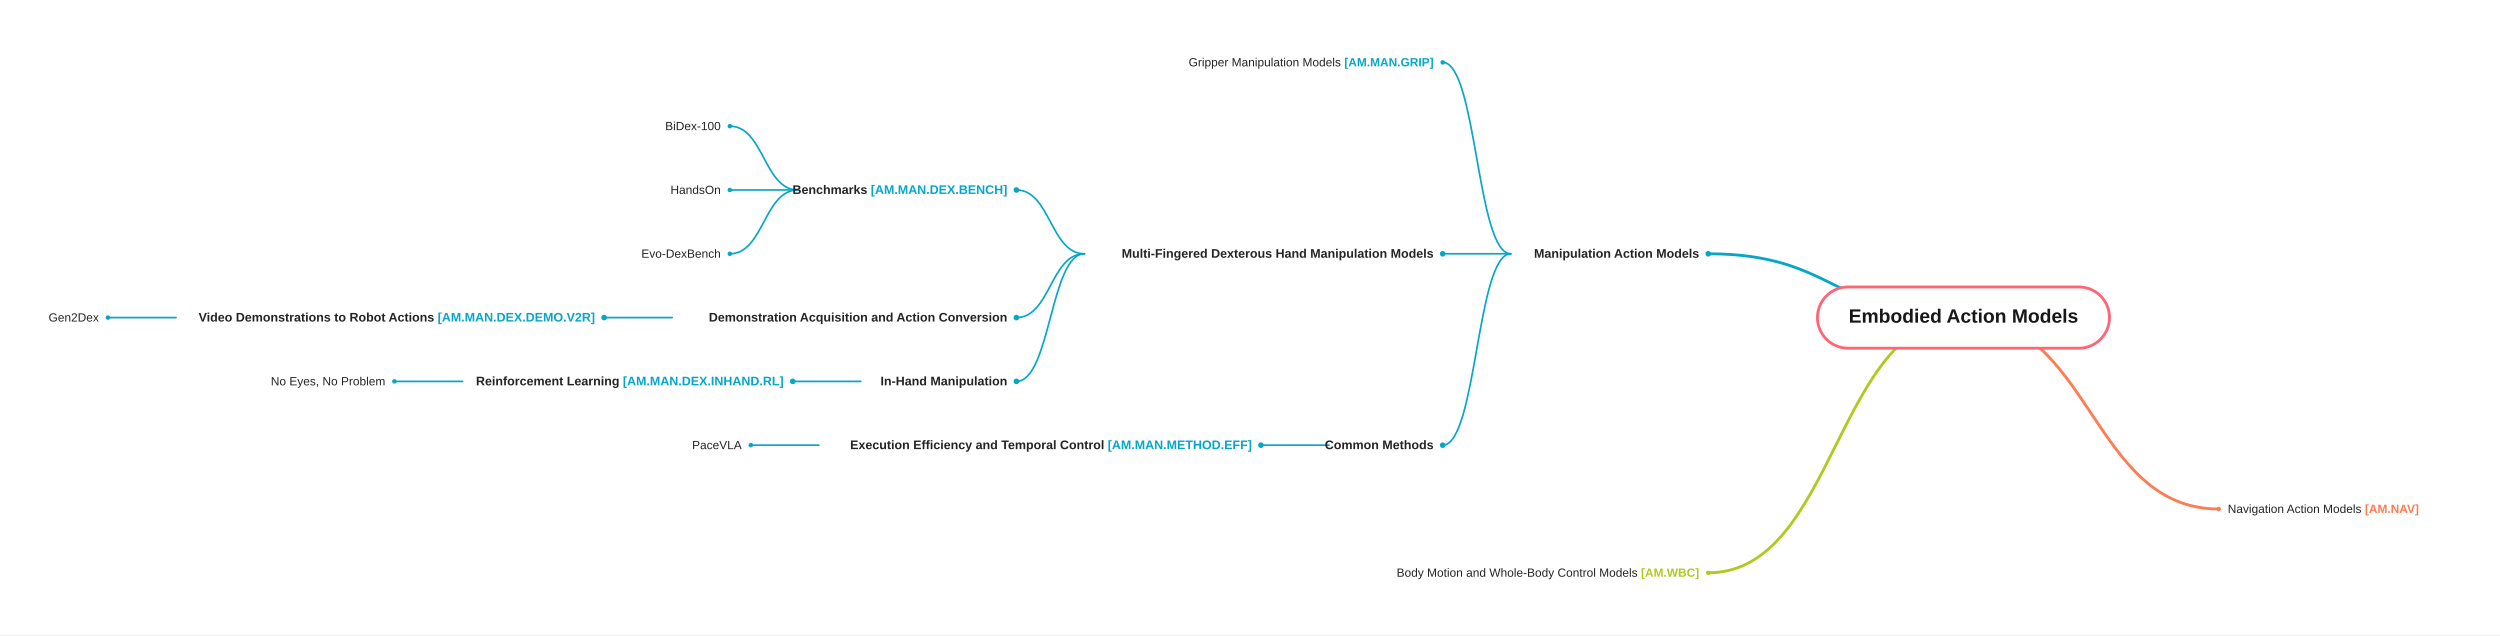
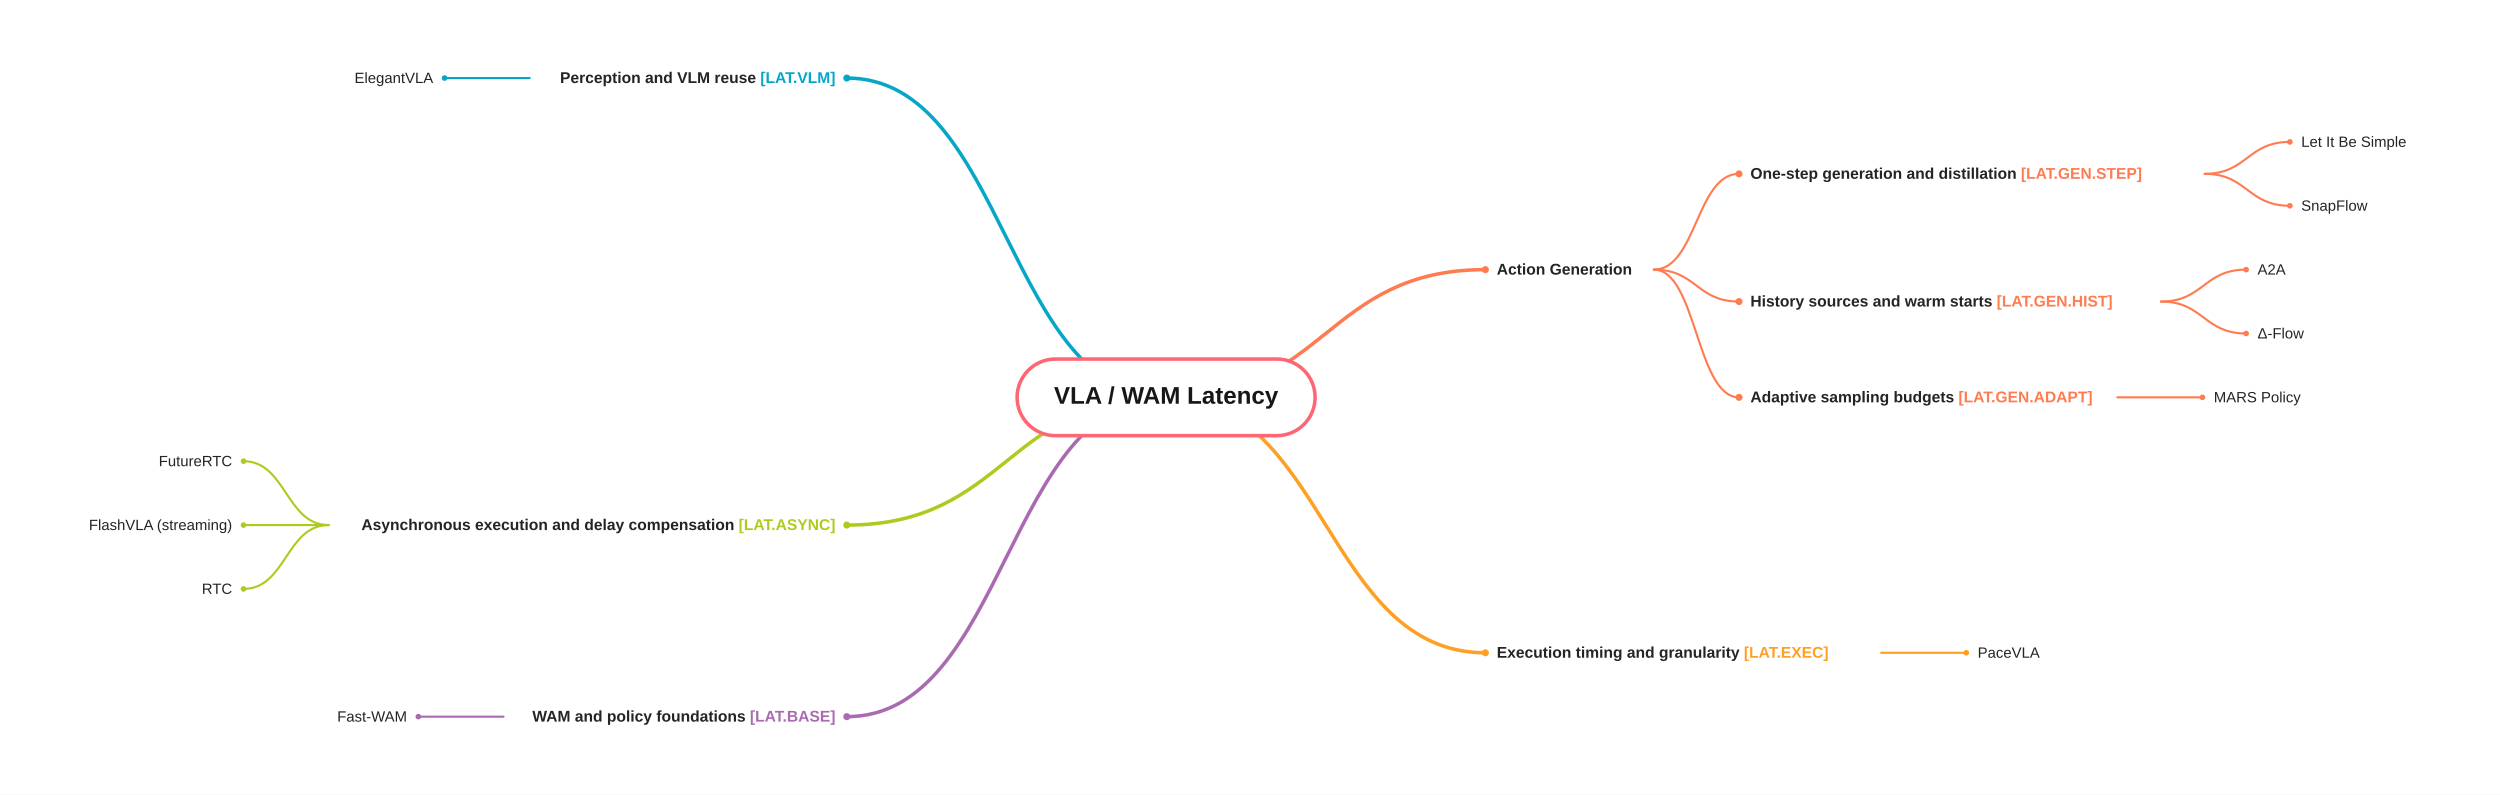
- <svg xmlns="http://www.w3.org/2000/svg" viewBox="-1662.24 0 4408.32 1120.0" role="img" aria-labelledby="title desc">
-   <rect x="-1662.24" width="4408.32" height="1120.0" fill="#ffffff" />
+ <svg xmlns="http://www.w3.org/2000/svg" viewBox="156.56 0 3523.36 1120.0" role="img" aria-labelledby="title desc">
+   <rect x="156.56" width="3523.36" height="1120.0" fill="#ffffff" />
  <g fill="none" stroke-linecap="round" stroke-linejoin="round">
-     <path d="M 1800 560.0 C 1575.0 560.0, 1575.0 447.5, 1350 447.5" stroke="#05a6c7" stroke-width="5" />
-     <path d="M 1001.68 447.5 C 941.68 447.5, 941.68 110.0, 881.68 110.0" stroke="#05a6c7" stroke-width="3" />
-     <path d="M 1001.68 447.5 C 941.68 447.5, 941.68 447.5, 881.68 447.5" stroke="#05a6c7" stroke-width="3" />
-     <path d="M 250 447.5 C 190 447.5, 190 335.0, 130 335.0" stroke="#05a6c7" stroke-width="3" />
-     <path d="M -255.28 335.0 C -315.28 335.0, -315.28 222.5, -375.28 222.5" stroke="#05a6c7" stroke-width="3" />
-     <path d="M -255.28 335.0 C -315.28 335.0, -315.28 335.0, -375.28 335.0" stroke="#05a6c7" stroke-width="3" />
-     <path d="M -255.28 335.0 C -315.28 335.0, -315.28 447.5, -375.28 447.5" stroke="#05a6c7" stroke-width="3" />
-     <path d="M 250 447.5 C 190 447.5, 190 560.0, 130 560.0" stroke="#05a6c7" stroke-width="3" />
-     <path d="M -477.04 560.0 C -537.04 560.0, -537.04 560.0, -597.04 560.0" stroke="#05a6c7" stroke-width="3" />
-     <path d="M -1351.92 560.0 C -1411.92 560.0, -1411.92 560.0, -1471.92 560.0" stroke="#05a6c7" stroke-width="3" />
-     <path d="M 250 447.5 C 190 447.5, 190 672.5, 130 672.5" stroke="#05a6c7" stroke-width="3" />
-     <path d="M -144.4 672.5 C -204.4 672.5, -204.4 672.5, -264.4 672.5" stroke="#05a6c7" stroke-width="3" />
-     <path d="M -846.8 672.5 C -906.8 672.5, -906.8 672.5, -966.8 672.5" stroke="#05a6c7" stroke-width="3" />
-     <path d="M 1001.68 447.5 C 941.68 447.5, 941.68 785.0, 881.68 785.0" stroke="#05a6c7" stroke-width="3" />
-     <path d="M 681.2 785.0 C 621.2 785.0, 621.2 785.0, 561.2 785.0" stroke="#05a6c7" stroke-width="3" />
-     <path d="M -218.32 785.0 C -278.32 785.0, -278.32 785.0, -338.32 785.0" stroke="#05a6c7" stroke-width="3" />
-     <path d="M 1800 560.0 C 2025.0 560.0, 2025.0 897.5, 2250 897.5" stroke="#ff7b50" stroke-width="5" />
-     <path d="M 1800 560.0 C 1575.0 560.0, 1575.0 1010.0, 1350 1010.0" stroke="#b1c91e" stroke-width="5" />
+     <path d="M 1800 560.0 C 1575.0 560.0, 1575.0 110.0, 1350 110.0" stroke="#05a6c7" stroke-width="5" />
+     <path d="M 903.12 110.0 C 843.12 110.0, 843.12 110.0, 783.12 110.0" stroke="#05a6c7" stroke-width="3" />
+     <path d="M 1800 560.0 C 2025.0 560.0, 2025.0 380.0, 2250 380.0" stroke="#ff7b50" stroke-width="5" />
+     <path d="M 2487.44 380.0 C 2547.44 380.0, 2547.44 245.0, 2607.44 245.0" stroke="#ff7b50" stroke-width="3" />
+     <path d="M 3263.76 245.0 C 3323.76 245.0, 3323.76 200.0, 3383.76 200.0" stroke="#ff7b50" stroke-width="3" />
+     <path d="M 3263.76 245.0 C 3323.76 245.0, 3323.76 290.0, 3383.76 290.0" stroke="#ff7b50" stroke-width="3" />
+     <path d="M 2487.44 380.0 C 2547.44 380.0, 2547.44 425.0, 2607.44 425.0" stroke="#ff7b50" stroke-width="3" />
+     <path d="M 3202.16 425.0 C 3262.16 425.0, 3262.16 380.0, 3322.16 380.0" stroke="#ff7b50" stroke-width="3" />
+     <path d="M 3202.16 425.0 C 3262.16 425.0, 3262.16 470.0, 3322.16 470.0" stroke="#ff7b50" stroke-width="3" />
+     <path d="M 2487.44 380.0 C 2547.44 380.0, 2547.44 560.0, 2607.44 560.0" stroke="#ff7b50" stroke-width="3" />
+     <path d="M 3140.56 560.0 C 3200.56 560.0, 3200.56 560.0, 3260.56 560.0" stroke="#ff7b50" stroke-width="3" />
+     <path d="M 1800 560.0 C 1575.0 560.0, 1575.0 740.0, 1350 740.0" stroke="#b1c91e" stroke-width="5" />
+     <path d="M 619.76 740.0 C 559.76 740.0, 559.76 650.0, 499.76 650.0" stroke="#b1c91e" stroke-width="3" />
+     <path d="M 619.76 740.0 C 559.76 740.0, 559.76 740.0, 499.76 740.0" stroke="#b1c91e" stroke-width="3" />
+     <path d="M 619.76 740.0 C 559.76 740.0, 559.76 830.0, 499.76 830.0" stroke="#b1c91e" stroke-width="3" />
+     <path d="M 1800 560.0 C 2025.0 560.0, 2025.0 920.0, 2250 920.0" stroke="#ff9f24" stroke-width="5" />
+     <path d="M 2807.76 920.0 C 2867.76 920.0, 2867.76 920.0, 2927.76 920.0" stroke="#ff9f24" stroke-width="3" />
+     <path d="M 1800 560.0 C 1575.0 560.0, 1575.0 1010.0, 1350 1010.0" stroke="#a96ab1" stroke-width="5" />
+     <path d="M 866.16 1010.0 C 806.16 1010.0, 806.16 1010.0, 746.16 1010.0" stroke="#a96ab1" stroke-width="3" />
  </g>
-   <circle cx="1350" cy="447.5" r="5" fill="#05a6c7" />
-   <text x="1334" y="454.5" text-anchor="end" font-family="Arial, Noto Sans CJK SC, sans-serif" font-size="22" font-weight="650" fill="#242424">Manipulation Action Models</text>
-   <circle cx="881.68" cy="110.0" r="4" fill="#05a6c7" />
-   <text x="865.68" y="117.0" text-anchor="end" font-family="Arial, Noto Sans CJK SC, sans-serif" font-size="21" font-weight="500" fill="#242424">Gripper Manipulation Models<tspan dx="6" fill="#05a6c7" font-weight="650">[AM.MAN.GRIP]</tspan>
+   <circle cx="1350" cy="110.0" r="5" fill="#05a6c7" />
+   <text x="1334" y="117.0" text-anchor="end" font-family="Arial, Noto Sans CJK SC, sans-serif" font-size="22" font-weight="650" fill="#242424">Perception and VLM reuse<tspan dx="6" fill="#05a6c7" font-weight="650">[LAT.VLM]</tspan>
  </text>
-   <circle cx="881.68" cy="447.5" r="5" fill="#05a6c7" />
-   <text x="865.68" y="454.5" text-anchor="end" font-family="Arial, Noto Sans CJK SC, sans-serif" font-size="22" font-weight="650" fill="#242424">Multi-Fingered Dexterous Hand Manipulation Models</text>
-   <circle cx="130" cy="335.0" r="5" fill="#05a6c7" />
-   <text x="114" y="342.0" text-anchor="end" font-family="Arial, Noto Sans CJK SC, sans-serif" font-size="22" font-weight="650" fill="#242424">Benchmarks<tspan dx="6" fill="#05a6c7" font-weight="650">[AM.MAN.DEX.BENCH]</tspan>
+   <circle cx="783.12" cy="110.0" r="4" fill="#05a6c7" />
+   <text x="767.12" y="117.0" text-anchor="end" font-family="Arial, Noto Sans CJK SC, sans-serif" font-size="21" font-weight="500" fill="#242424">ElegantVLA</text>
+   <circle cx="2250" cy="380.0" r="5" fill="#ff7b50" />
+   <text x="2266" y="387.0" text-anchor="start" font-family="Arial, Noto Sans CJK SC, sans-serif" font-size="22" font-weight="650" fill="#242424">Action Generation</text>
+   <circle cx="2607.44" cy="245.0" r="5" fill="#ff7b50" />
+   <text x="2623.44" y="252.0" text-anchor="start" font-family="Arial, Noto Sans CJK SC, sans-serif" font-size="22" font-weight="650" fill="#242424">One-step generation and distillation<tspan dx="6" fill="#ff7b50" font-weight="650">[LAT.GEN.STEP]</tspan>
  </text>
-   <circle cx="-375.28" cy="222.5" r="4" fill="#05a6c7" />
-   <text x="-391.28" y="229.5" text-anchor="end" font-family="Arial, Noto Sans CJK SC, sans-serif" font-size="21" font-weight="500" fill="#242424">BiDex-100</text>
-   <circle cx="-375.28" cy="335.0" r="4" fill="#05a6c7" />
-   <text x="-391.28" y="342.0" text-anchor="end" font-family="Arial, Noto Sans CJK SC, sans-serif" font-size="21" font-weight="500" fill="#242424">HandsOn</text>
-   <circle cx="-375.28" cy="447.5" r="4" fill="#05a6c7" />
-   <text x="-391.28" y="454.5" text-anchor="end" font-family="Arial, Noto Sans CJK SC, sans-serif" font-size="21" font-weight="500" fill="#242424">Evo-DexBench</text>
-   <circle cx="130" cy="560.0" r="5" fill="#05a6c7" />
-   <text x="114" y="567.0" text-anchor="end" font-family="Arial, Noto Sans CJK SC, sans-serif" font-size="22" font-weight="650" fill="#242424">Demonstration Acquisition and Action Conversion</text>
-   <circle cx="-597.04" cy="560.0" r="5" fill="#05a6c7" />
-   <text x="-613.04" y="567.0" text-anchor="end" font-family="Arial, Noto Sans CJK SC, sans-serif" font-size="22" font-weight="650" fill="#242424">Video Demonstrations to Robot Actions<tspan dx="6" fill="#05a6c7" font-weight="650">[AM.MAN.DEX.DEMO.V2R]</tspan>
+   <circle cx="3383.76" cy="200.0" r="4" fill="#ff7b50" />
+   <text x="3399.76" y="207.0" text-anchor="start" font-family="Arial, Noto Sans CJK SC, sans-serif" font-size="21" font-weight="500" fill="#242424">Let It Be Simple</text>
+   <circle cx="3383.76" cy="290.0" r="4" fill="#ff7b50" />
+   <text x="3399.76" y="297.0" text-anchor="start" font-family="Arial, Noto Sans CJK SC, sans-serif" font-size="21" font-weight="500" fill="#242424">SnapFlow</text>
+   <circle cx="2607.44" cy="425.0" r="5" fill="#ff7b50" />
+   <text x="2623.44" y="432.0" text-anchor="start" font-family="Arial, Noto Sans CJK SC, sans-serif" font-size="22" font-weight="650" fill="#242424">History sources and warm starts<tspan dx="6" fill="#ff7b50" font-weight="650">[LAT.GEN.HIST]</tspan>
  </text>
-   <circle cx="-1471.92" cy="560.0" r="4" fill="#05a6c7" />
-   <text x="-1487.92" y="567.0" text-anchor="end" font-family="Arial, Noto Sans CJK SC, sans-serif" font-size="21" font-weight="500" fill="#242424">Gen2Dex</text>
-   <circle cx="130" cy="672.5" r="5" fill="#05a6c7" />
-   <text x="114" y="679.5" text-anchor="end" font-family="Arial, Noto Sans CJK SC, sans-serif" font-size="22" font-weight="650" fill="#242424">In-Hand Manipulation</text>
-   <circle cx="-264.4" cy="672.5" r="5" fill="#05a6c7" />
-   <text x="-280.4" y="679.5" text-anchor="end" font-family="Arial, Noto Sans CJK SC, sans-serif" font-size="22" font-weight="650" fill="#242424">Reinforcement Learning<tspan dx="6" fill="#05a6c7" font-weight="650">[AM.MAN.DEX.INHAND.RL]</tspan>
+   <circle cx="3322.16" cy="380.0" r="4" fill="#ff7b50" />
+   <text x="3338.16" y="387.0" text-anchor="start" font-family="Arial, Noto Sans CJK SC, sans-serif" font-size="21" font-weight="500" fill="#242424">A2A</text>
+   <circle cx="3322.16" cy="470.0" r="4" fill="#ff7b50" />
+   <text x="3338.16" y="477.0" text-anchor="start" font-family="Arial, Noto Sans CJK SC, sans-serif" font-size="21" font-weight="500" fill="#242424">Δ-Flow</text>
+   <circle cx="2607.44" cy="560.0" r="5" fill="#ff7b50" />
+   <text x="2623.44" y="567.0" text-anchor="start" font-family="Arial, Noto Sans CJK SC, sans-serif" font-size="22" font-weight="650" fill="#242424">Adaptive sampling budgets<tspan dx="6" fill="#ff7b50" font-weight="650">[LAT.GEN.ADAPT]</tspan>
  </text>
-   <circle cx="-966.8" cy="672.5" r="4" fill="#05a6c7" />
-   <text x="-982.8" y="679.5" text-anchor="end" font-family="Arial, Noto Sans CJK SC, sans-serif" font-size="21" font-weight="500" fill="#242424">No Eyes, No Problem</text>
-   <circle cx="881.68" cy="785.0" r="5" fill="#05a6c7" />
-   <text x="865.68" y="792.0" text-anchor="end" font-family="Arial, Noto Sans CJK SC, sans-serif" font-size="22" font-weight="650" fill="#242424">Common Methods</text>
-   <circle cx="561.2" cy="785.0" r="5" fill="#05a6c7" />
-   <text x="545.2" y="792.0" text-anchor="end" font-family="Arial, Noto Sans CJK SC, sans-serif" font-size="22" font-weight="650" fill="#242424">Execution Efficiency and Temporal Control<tspan dx="6" fill="#05a6c7" font-weight="650">[AM.MAN.METHOD.EFF]</tspan>
+   <circle cx="3260.56" cy="560.0" r="4" fill="#ff7b50" />
+   <text x="3276.56" y="567.0" text-anchor="start" font-family="Arial, Noto Sans CJK SC, sans-serif" font-size="21" font-weight="500" fill="#242424">MARS Policy</text>
+   <circle cx="1350" cy="740.0" r="5" fill="#b1c91e" />
+   <text x="1334" y="747.0" text-anchor="end" font-family="Arial, Noto Sans CJK SC, sans-serif" font-size="22" font-weight="650" fill="#242424">Asynchronous execution and delay compensation<tspan dx="6" fill="#b1c91e" font-weight="650">[LAT.ASYNC]</tspan>
  </text>
-   <circle cx="-338.32" cy="785.0" r="4" fill="#05a6c7" />
-   <text x="-354.32" y="792.0" text-anchor="end" font-family="Arial, Noto Sans CJK SC, sans-serif" font-size="21" font-weight="500" fill="#242424">PaceVLA</text>
-   <circle cx="2250" cy="897.5" r="4" fill="#ff7b50" />
-   <text x="2266" y="904.5" text-anchor="start" font-family="Arial, Noto Sans CJK SC, sans-serif" font-size="21" font-weight="500" fill="#242424">Navigation Action Models<tspan dx="6" fill="#ff7b50" font-weight="650">[AM.NAV]</tspan>
+   <circle cx="499.76" cy="650.0" r="4" fill="#b1c91e" />
+   <text x="483.76" y="657.0" text-anchor="end" font-family="Arial, Noto Sans CJK SC, sans-serif" font-size="21" font-weight="500" fill="#242424">FutureRTC</text>
+   <circle cx="499.76" cy="740.0" r="4" fill="#b1c91e" />
+   <text x="483.76" y="747.0" text-anchor="end" font-family="Arial, Noto Sans CJK SC, sans-serif" font-size="21" font-weight="500" fill="#242424">FlashVLA (streaming)</text>
+   <circle cx="499.76" cy="830.0" r="4" fill="#b1c91e" />
+   <text x="483.76" y="837.0" text-anchor="end" font-family="Arial, Noto Sans CJK SC, sans-serif" font-size="21" font-weight="500" fill="#242424">RTC</text>
+   <circle cx="2250" cy="920.0" r="5" fill="#ff9f24" />
+   <text x="2266" y="927.0" text-anchor="start" font-family="Arial, Noto Sans CJK SC, sans-serif" font-size="22" font-weight="650" fill="#242424">Execution timing and granularity<tspan dx="6" fill="#ff9f24" font-weight="650">[LAT.EXEC]</tspan>
  </text>
-   <circle cx="1350" cy="1010.0" r="4" fill="#b1c91e" />
-   <text x="1334" y="1017.0" text-anchor="end" font-family="Arial, Noto Sans CJK SC, sans-serif" font-size="21" font-weight="500" fill="#242424">Body Motion and Whole-Body Control Models<tspan dx="6" fill="#b1c91e" font-weight="650">[AM.WBC]</tspan>
+   <circle cx="2927.76" cy="920.0" r="4" fill="#ff9f24" />
+   <text x="2943.76" y="927.0" text-anchor="start" font-family="Arial, Noto Sans CJK SC, sans-serif" font-size="21" font-weight="500" fill="#242424">PaceVLA</text>
+   <circle cx="1350" cy="1010.0" r="5" fill="#a96ab1" />
+   <text x="1334" y="1017.0" text-anchor="end" font-family="Arial, Noto Sans CJK SC, sans-serif" font-size="22" font-weight="650" fill="#242424">WAM and policy foundations<tspan dx="6" fill="#a96ab1" font-weight="650">[LAT.BASE]</tspan>
  </text>
-   <rect x="1542.5" y="506.0" width="515" height="108" rx="54" fill="#ffffff" stroke="#ff6674" stroke-width="5" />
-   <text x="1800" y="569.0" text-anchor="middle" font-family="Arial, Noto Sans CJK SC, sans-serif" font-size="34" font-weight="700" fill="#171717">Embodied Action Models</text>
+   <circle cx="746.16" cy="1010.0" r="4" fill="#a96ab1" />
+   <text x="730.16" y="1017.0" text-anchor="end" font-family="Arial, Noto Sans CJK SC, sans-serif" font-size="21" font-weight="500" fill="#242424">Fast-WAM</text>
+   <rect x="1590.0" y="506.0" width="420" height="108" rx="54" fill="#ffffff" stroke="#ff6674" stroke-width="5" />
+   <text x="1800" y="569.0" text-anchor="middle" font-family="Arial, Noto Sans CJK SC, sans-serif" font-size="34" font-weight="700" fill="#171717">VLA / WAM Latency</text>
</svg>
